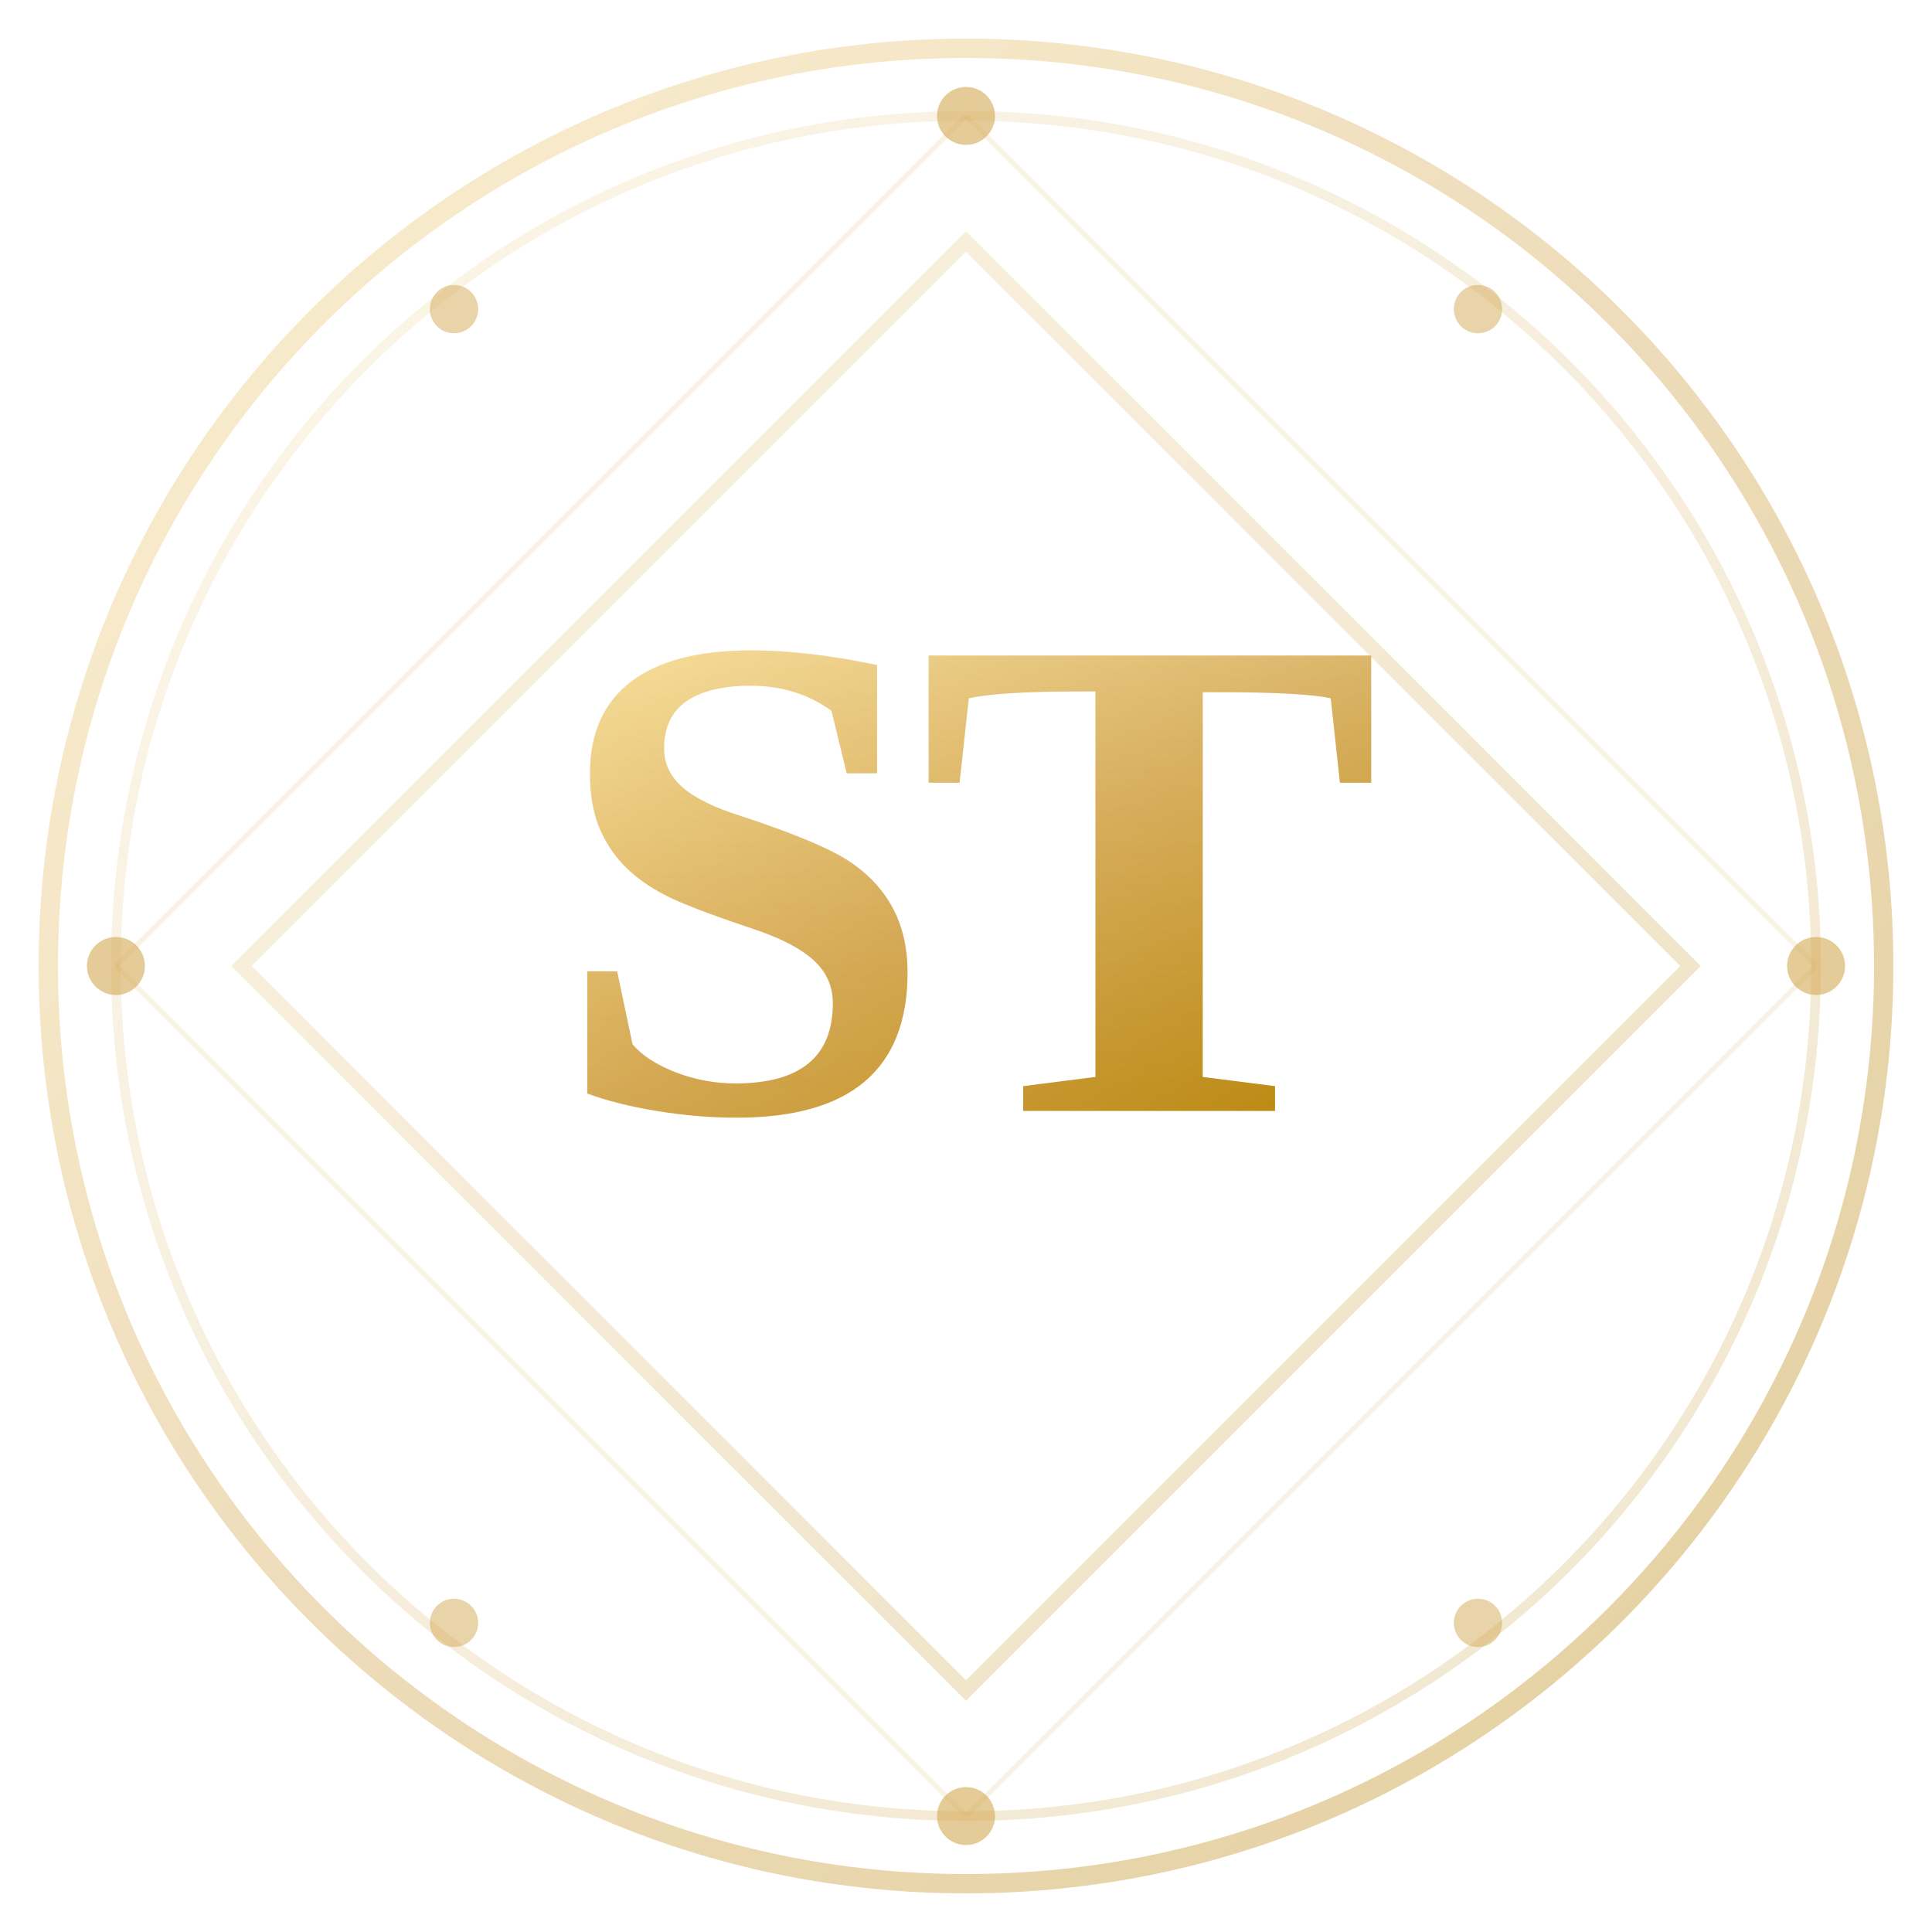
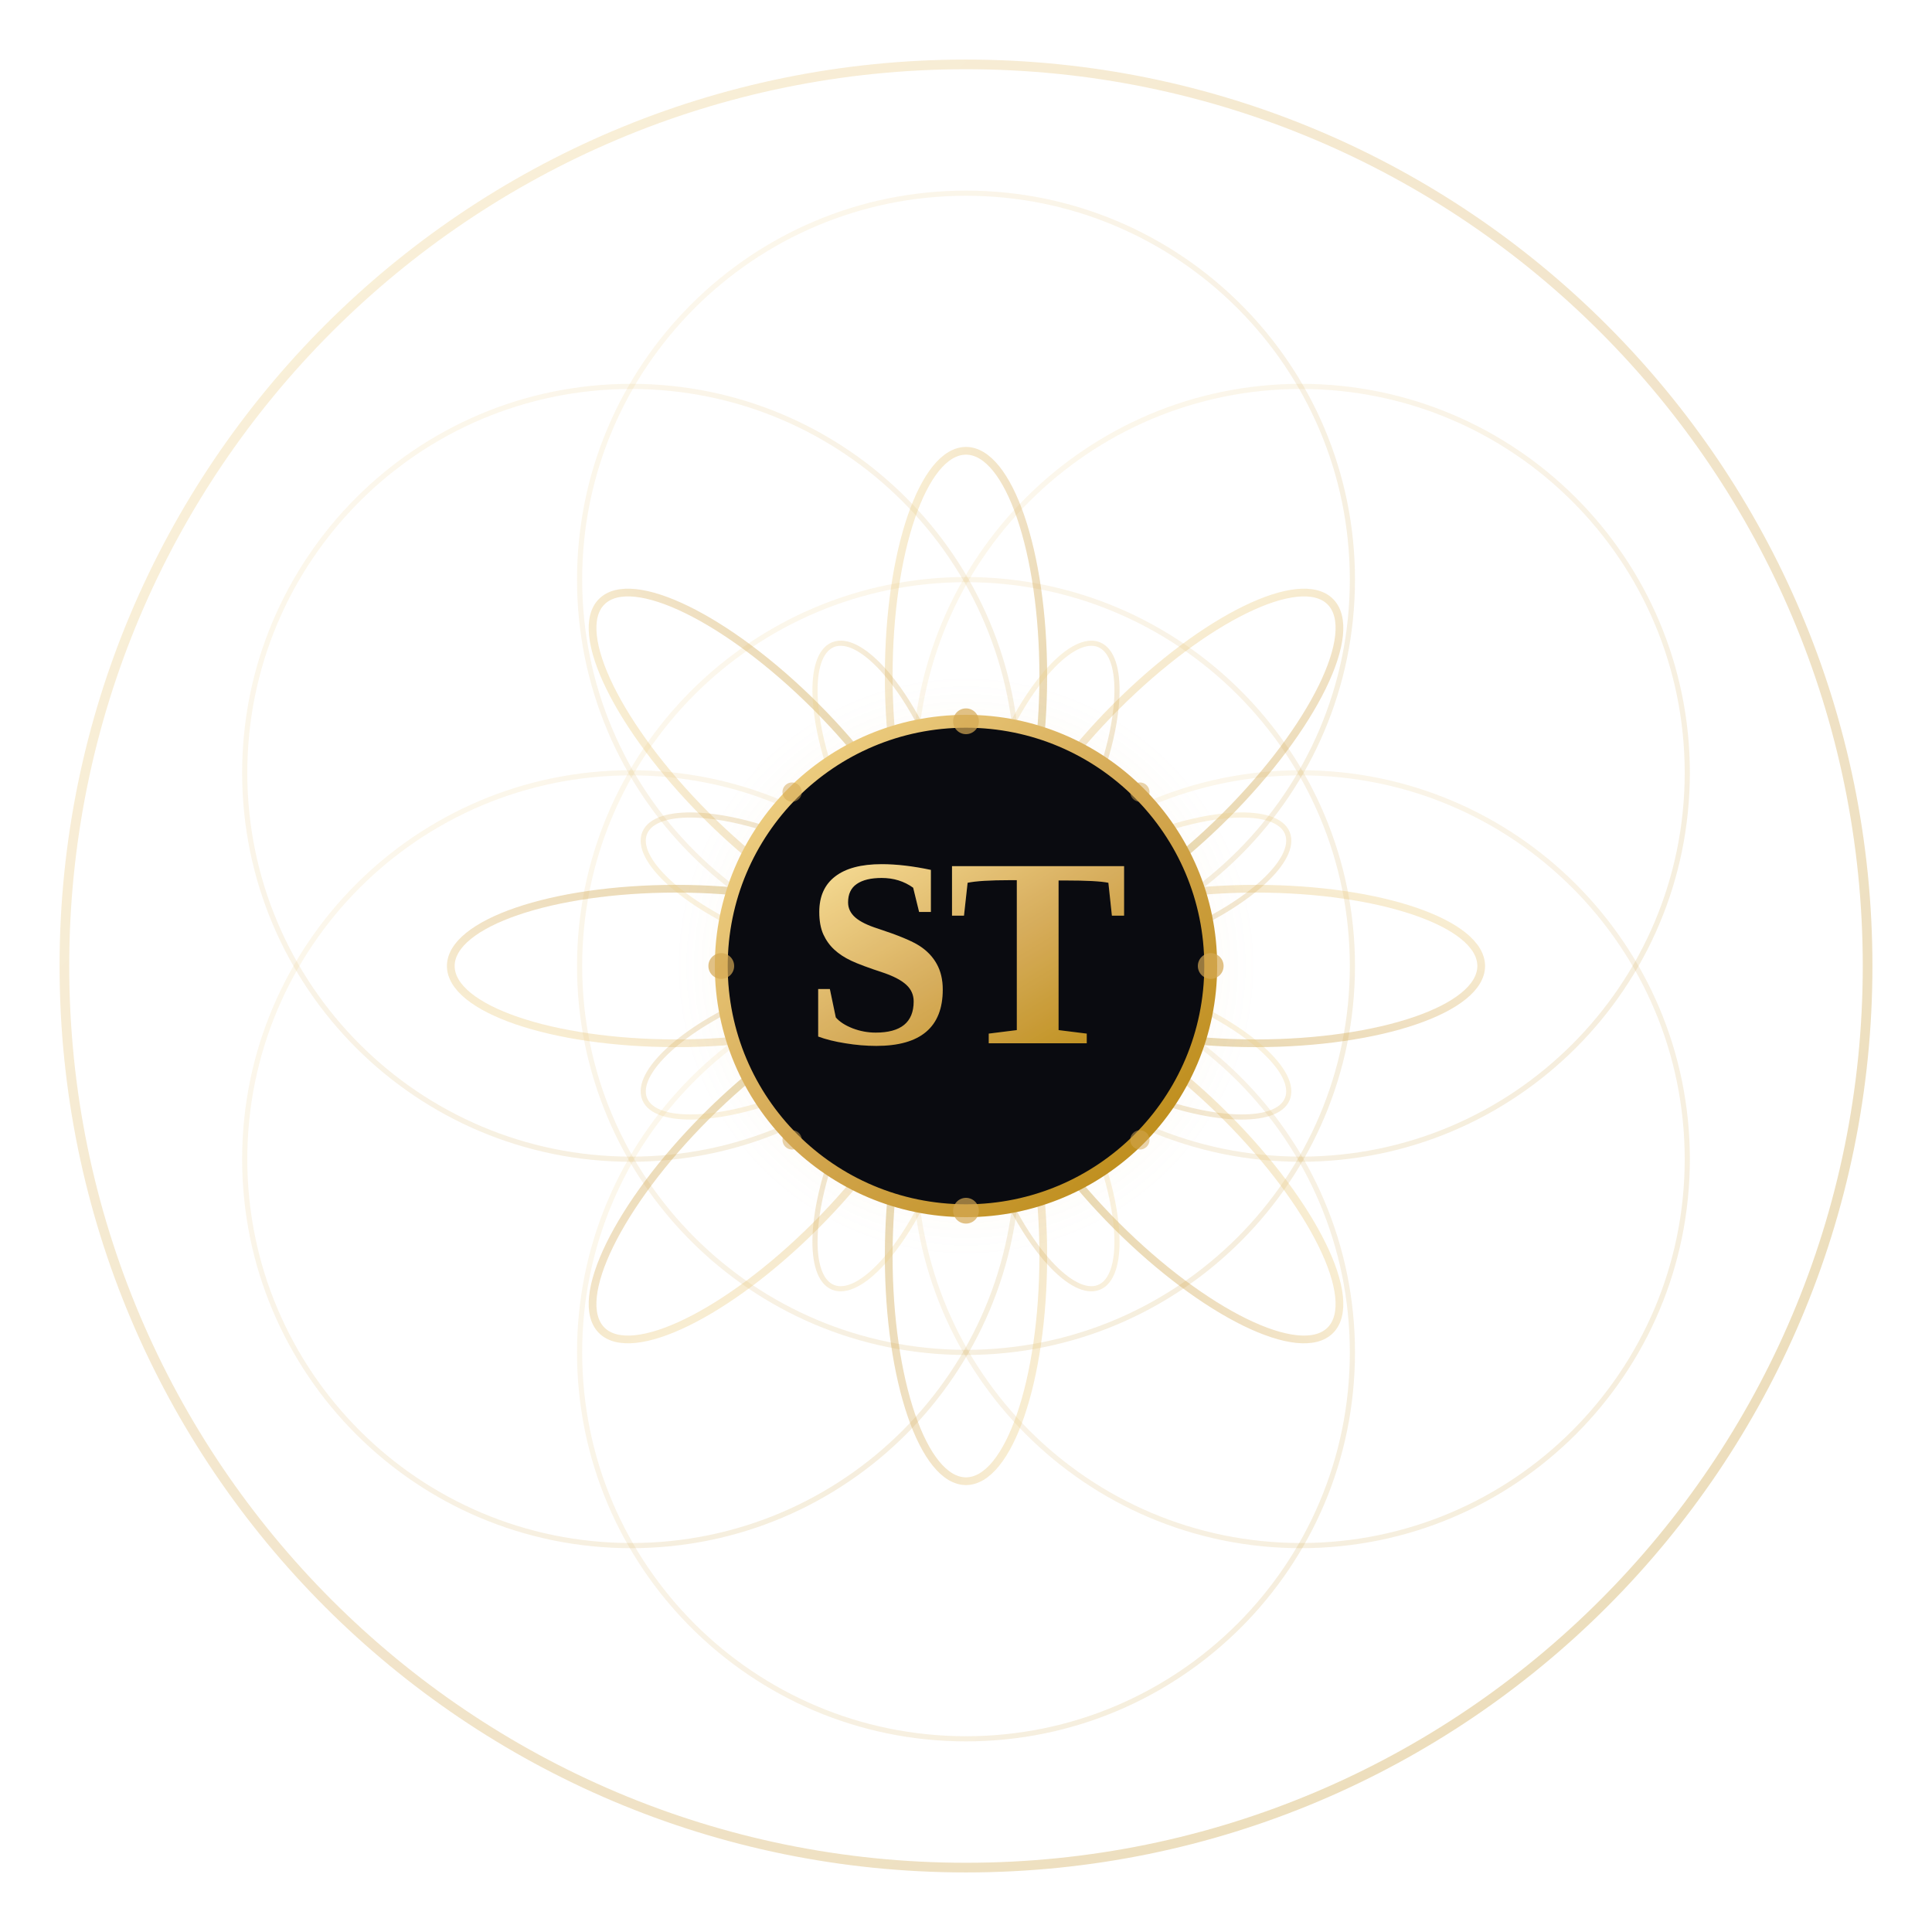
- <svg xmlns="http://www.w3.org/2000/svg" viewBox="0 0 200 200" width="200" height="200">
+ <svg xmlns="http://www.w3.org/2000/svg" viewBox="0 0 300 300" width="300" height="300">
  <defs>
    <linearGradient id="goldGrad" x1="0%" y1="0%" x2="100%" y2="100%">
      <stop offset="0%" style="stop-color:#F5D98E;stop-opacity:1" />
      <stop offset="50%" style="stop-color:#D4A853;stop-opacity:1" />
      <stop offset="100%" style="stop-color:#B8860B;stop-opacity:1" />
    </linearGradient>
-     <linearGradient id="innerGlow" x1="0%" y1="0%" x2="0%" y2="100%">
-       <stop offset="0%" style="stop-color:#FFF8DC;stop-opacity:0.6" />
+     <radialGradient id="centerGlow" cx="50%" cy="50%" r="50%">
+       <stop offset="0%" style="stop-color:#D4A853;stop-opacity:0.15" />
      <stop offset="100%" style="stop-color:#D4A853;stop-opacity:0" />
-     </linearGradient>
+     </radialGradient>
  </defs>
-   <circle cx="100" cy="100" r="95" fill="none" stroke="url(#goldGrad)" stroke-width="2" opacity="0.4" />
-   <circle cx="100" cy="100" r="88" fill="none" stroke="url(#goldGrad)" stroke-width="1" opacity="0.2" />
-   <circle cx="100" cy="12" r="3" fill="#D4A853" opacity="0.6" />
-   <circle cx="153" cy="32" r="2.5" fill="#D4A853" opacity="0.5" />
-   <circle cx="188" cy="100" r="3" fill="#D4A853" opacity="0.6" />
-   <circle cx="153" cy="168" r="2.5" fill="#D4A853" opacity="0.5" />
-   <circle cx="100" cy="188" r="3" fill="#D4A853" opacity="0.6" />
-   <circle cx="47" cy="168" r="2.5" fill="#D4A853" opacity="0.5" />
-   <circle cx="12" cy="100" r="3" fill="#D4A853" opacity="0.6" />
-   <circle cx="47" cy="32" r="2.5" fill="#D4A853" opacity="0.5" />
-   <line x1="100" y1="12" x2="188" y2="100" stroke="#D4A853" stroke-width="0.5" opacity="0.15" />
-   <line x1="188" y1="100" x2="100" y2="188" stroke="#D4A853" stroke-width="0.5" opacity="0.15" />
-   <line x1="100" y1="188" x2="12" y2="100" stroke="#D4A853" stroke-width="0.5" opacity="0.15" />
-   <line x1="12" y1="100" x2="100" y2="12" stroke="#D4A853" stroke-width="0.5" opacity="0.15" />
-   <polygon points="100,25 175,100 100,175 25,100" fill="none" stroke="url(#goldGrad)" stroke-width="1.5" opacity="0.25" />
-   <text x="100" y="115" text-anchor="middle" font-family="Georgia, 'Times New Roman', serif" font-size="72" font-weight="700" fill="url(#goldGrad)" letter-spacing="-2">ST</text>
-   <text x="100" y="115" text-anchor="middle" font-family="Georgia, 'Times New Roman', serif" font-size="72" font-weight="700" fill="url(#innerGlow)" letter-spacing="-2" opacity="0.3">ST</text>
+   <circle cx="150" cy="150" r="140" fill="none" stroke="url(#goldGrad)" stroke-width="1.5" opacity="0.3" />
+   <circle cx="150" cy="150" r="60" fill="none" stroke="url(#goldGrad)" stroke-width="0.8" opacity="0.15" />
+   <circle cx="150" cy="90" r="60" fill="none" stroke="url(#goldGrad)" stroke-width="0.8" opacity="0.15" />
+   <circle cx="150" cy="210" r="60" fill="none" stroke="url(#goldGrad)" stroke-width="0.8" opacity="0.15" />
+   <circle cx="98" cy="120" r="60" fill="none" stroke="url(#goldGrad)" stroke-width="0.8" opacity="0.15" />
+   <circle cx="202" cy="120" r="60" fill="none" stroke="url(#goldGrad)" stroke-width="0.8" opacity="0.15" />
+   <circle cx="98" cy="180" r="60" fill="none" stroke="url(#goldGrad)" stroke-width="0.8" opacity="0.15" />
+   <circle cx="202" cy="180" r="60" fill="none" stroke="url(#goldGrad)" stroke-width="0.8" opacity="0.15" />
+   <ellipse cx="150" cy="105" rx="12" ry="35" fill="none" stroke="url(#goldGrad)" stroke-width="1.2" opacity="0.35" transform="rotate(0 150 150)" />
+   <ellipse cx="150" cy="105" rx="12" ry="35" fill="none" stroke="url(#goldGrad)" stroke-width="1.2" opacity="0.35" transform="rotate(45 150 150)" />
+   <ellipse cx="150" cy="105" rx="12" ry="35" fill="none" stroke="url(#goldGrad)" stroke-width="1.2" opacity="0.35" transform="rotate(90 150 150)" />
+   <ellipse cx="150" cy="105" rx="12" ry="35" fill="none" stroke="url(#goldGrad)" stroke-width="1.2" opacity="0.35" transform="rotate(135 150 150)" />
+   <ellipse cx="150" cy="105" rx="12" ry="35" fill="none" stroke="url(#goldGrad)" stroke-width="1.2" opacity="0.35" transform="rotate(180 150 150)" />
+   <ellipse cx="150" cy="105" rx="12" ry="35" fill="none" stroke="url(#goldGrad)" stroke-width="1.2" opacity="0.35" transform="rotate(225 150 150)" />
+   <ellipse cx="150" cy="105" rx="12" ry="35" fill="none" stroke="url(#goldGrad)" stroke-width="1.2" opacity="0.35" transform="rotate(270 150 150)" />
+   <ellipse cx="150" cy="105" rx="12" ry="35" fill="none" stroke="url(#goldGrad)" stroke-width="1.2" opacity="0.35" transform="rotate(315 150 150)" />
+   <ellipse cx="150" cy="118" rx="8" ry="22" fill="none" stroke="url(#goldGrad)" stroke-width="0.8" opacity="0.25" transform="rotate(22.5 150 150)" />
+   <ellipse cx="150" cy="118" rx="8" ry="22" fill="none" stroke="url(#goldGrad)" stroke-width="0.8" opacity="0.25" transform="rotate(67.5 150 150)" />
+   <ellipse cx="150" cy="118" rx="8" ry="22" fill="none" stroke="url(#goldGrad)" stroke-width="0.8" opacity="0.25" transform="rotate(112.5 150 150)" />
+   <ellipse cx="150" cy="118" rx="8" ry="22" fill="none" stroke="url(#goldGrad)" stroke-width="0.8" opacity="0.25" transform="rotate(157.5 150 150)" />
+   <ellipse cx="150" cy="118" rx="8" ry="22" fill="none" stroke="url(#goldGrad)" stroke-width="0.8" opacity="0.25" transform="rotate(202.5 150 150)" />
+   <ellipse cx="150" cy="118" rx="8" ry="22" fill="none" stroke="url(#goldGrad)" stroke-width="0.8" opacity="0.25" transform="rotate(247.5 150 150)" />
+   <ellipse cx="150" cy="118" rx="8" ry="22" fill="none" stroke="url(#goldGrad)" stroke-width="0.8" opacity="0.25" transform="rotate(292.5 150 150)" />
+   <ellipse cx="150" cy="118" rx="8" ry="22" fill="none" stroke="url(#goldGrad)" stroke-width="0.8" opacity="0.25" transform="rotate(337.5 150 150)" />
+   <circle cx="150" cy="150" r="45" fill="url(#centerGlow)" />
+   <circle cx="150" cy="150" r="38" fill="#0A0B10" stroke="url(#goldGrad)" stroke-width="2" />
+   <circle cx="150" cy="112" r="2" fill="#D4A853" opacity="0.7" />
+   <circle cx="177" cy="123" r="1.5" fill="#D4A853" opacity="0.5" />
+   <circle cx="188" cy="150" r="2" fill="#D4A853" opacity="0.7" />
+   <circle cx="177" cy="177" r="1.5" fill="#D4A853" opacity="0.5" />
+   <circle cx="150" cy="188" r="2" fill="#D4A853" opacity="0.7" />
+   <circle cx="123" cy="177" r="1.5" fill="#D4A853" opacity="0.5" />
+   <circle cx="112" cy="150" r="2" fill="#D4A853" opacity="0.7" />
+   <circle cx="123" cy="123" r="1.5" fill="#D4A853" opacity="0.5" />
+   <text x="150" y="162" text-anchor="middle" font-family="Georgia, 'Times New Roman', serif" font-size="42" font-weight="700" fill="url(#goldGrad)" letter-spacing="-1">ST</text>
+   <text x="150" y="162" text-anchor="middle" font-family="Georgia, 'Times New Roman', serif" font-size="42" font-weight="700" fill="#FFF8DC" letter-spacing="-1" opacity="0.08">ST</text>
</svg>
